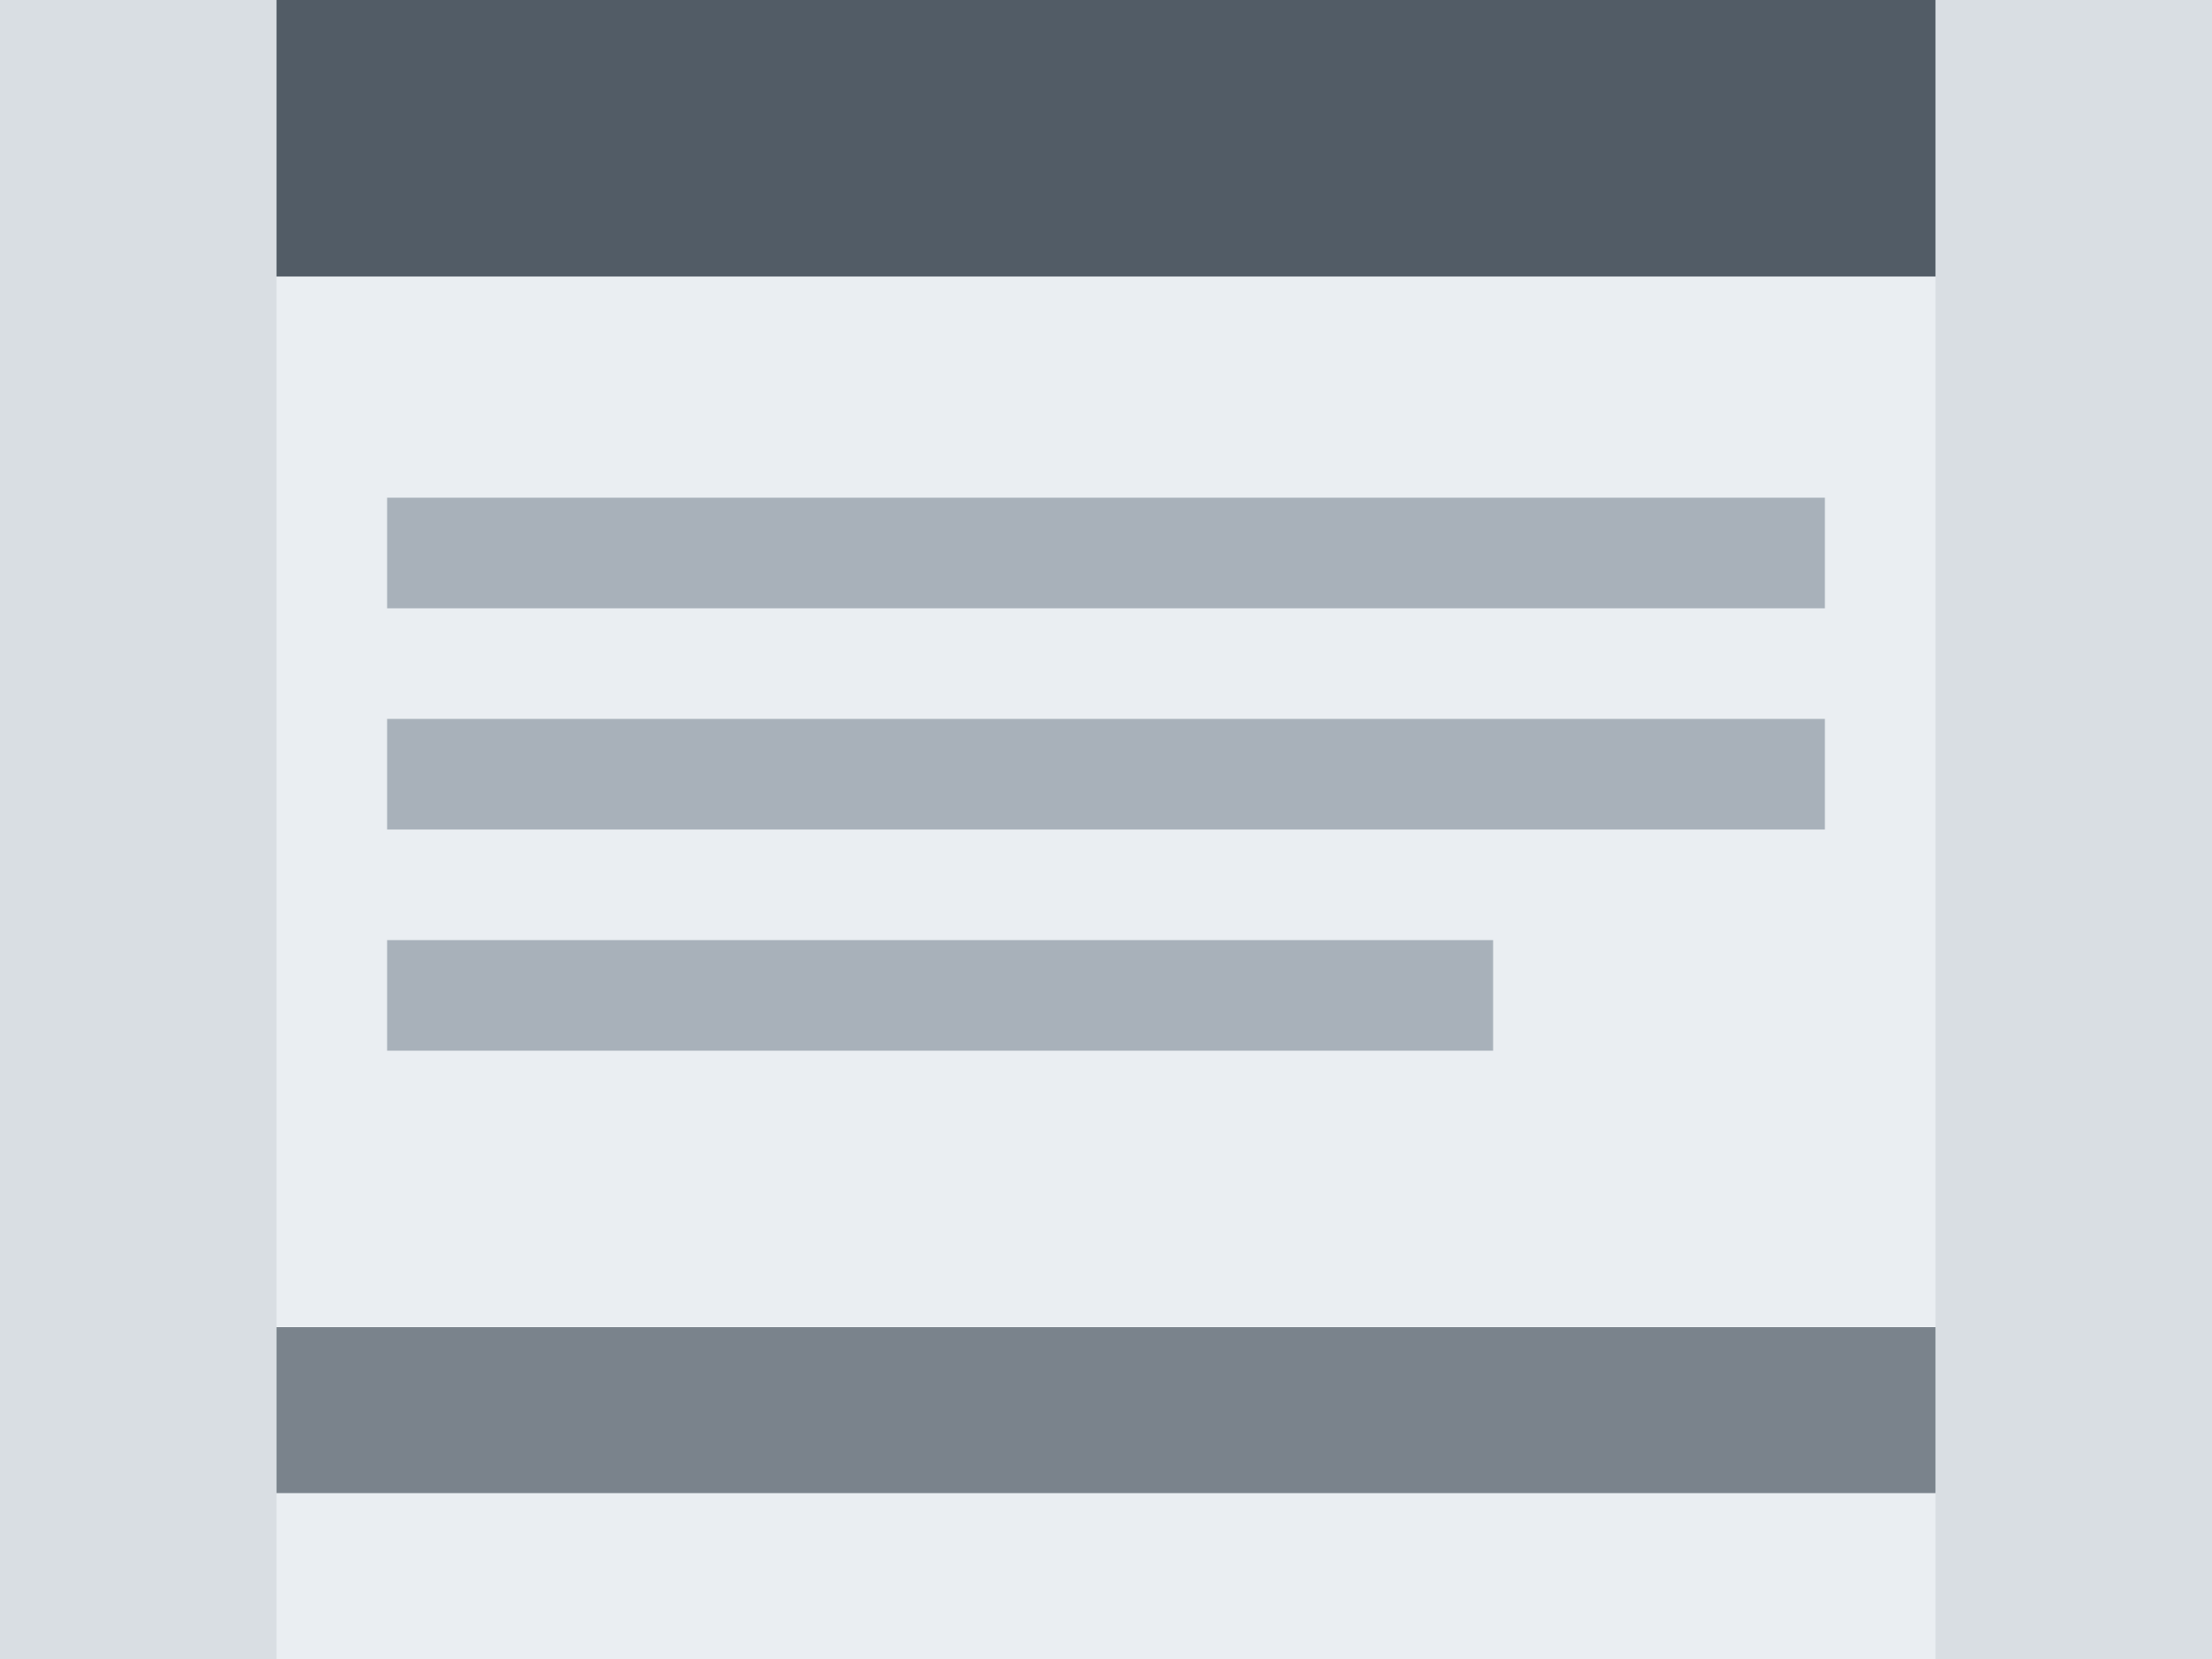
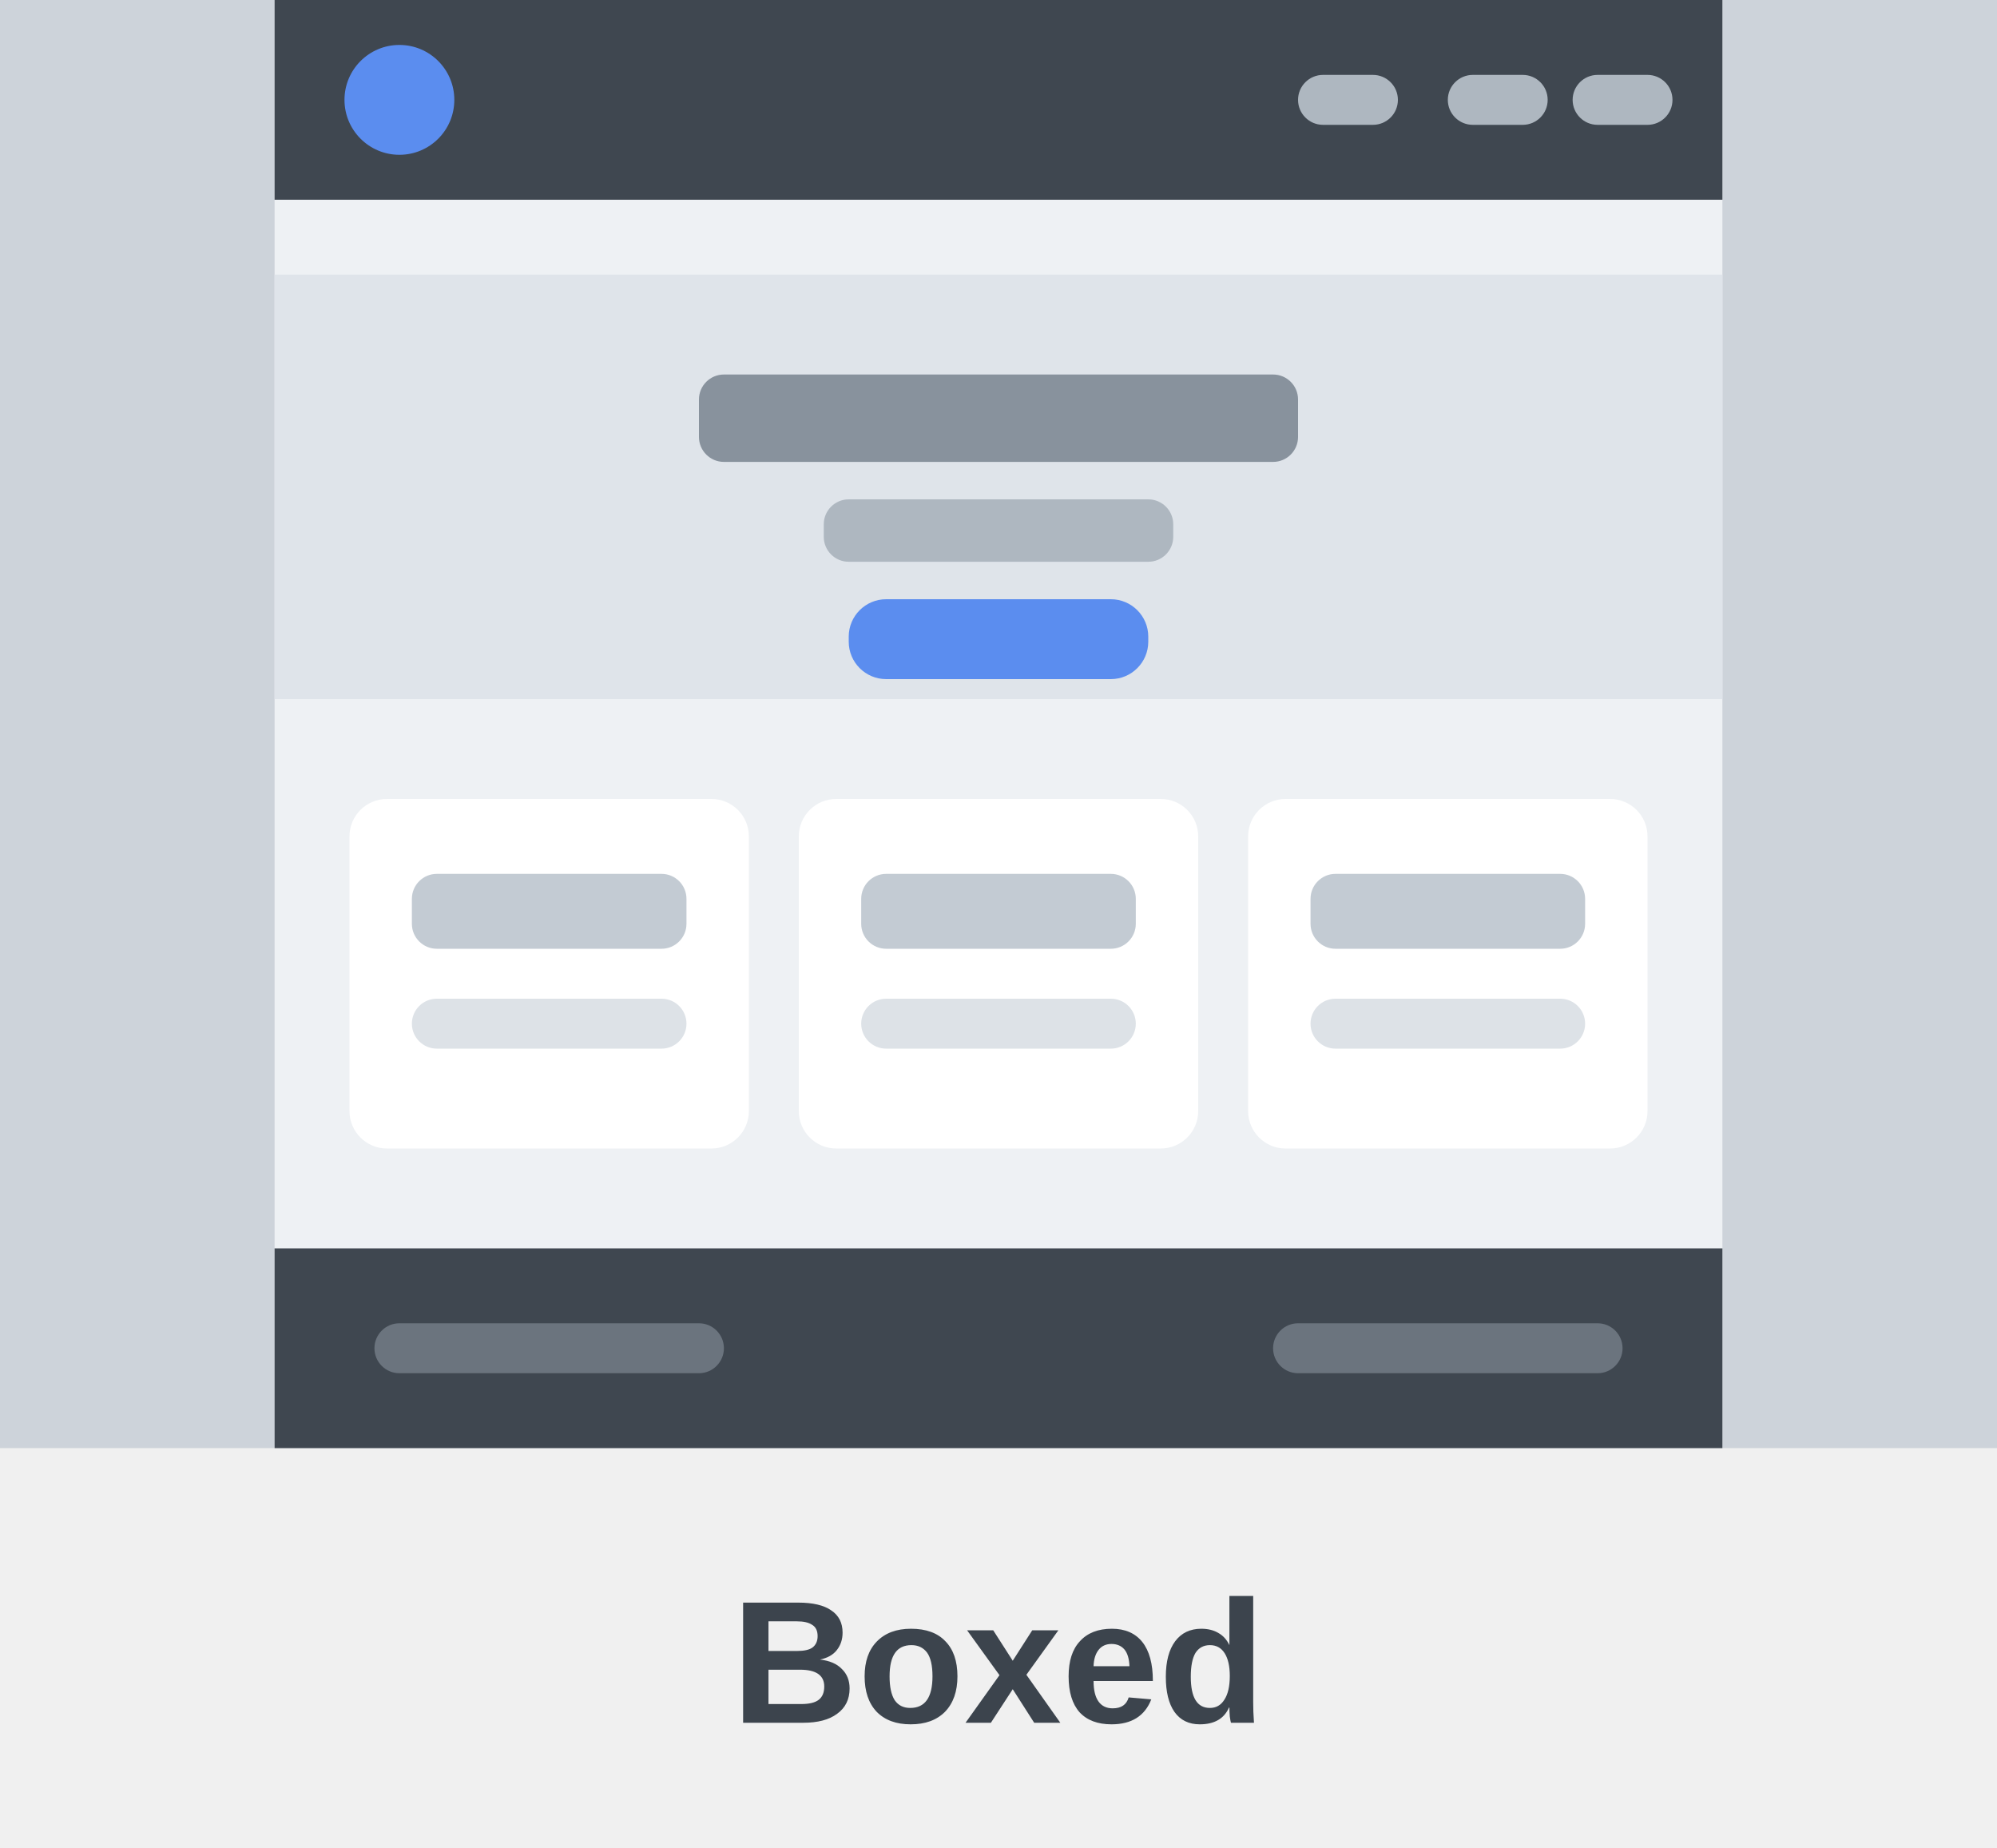
- <svg xmlns="http://www.w3.org/2000/svg" viewBox="0 0 80 60" preserveAspectRatio="xMidYMid meet">
-   <rect width="80" height="60" fill="#d9dee3" />
-   <rect x="10" y="0" width="60" height="60" fill="#eaeef2" />
-   <rect x="10" y="0" width="60" height="10" fill="#525c66" />
-   <rect x="14" y="18" width="52" height="4" fill="#a8b1ba" />
-   <rect x="14" y="26" width="52" height="4" fill="#a8b1ba" />
-   <rect x="14" y="34" width="40" height="4" fill="#a8b1ba" />
-   <rect x="10" y="48" width="60" height="6" fill="#7a838c" />
+ <svg xmlns="http://www.w3.org/2000/svg" viewBox="0 0 80 74" preserveAspectRatio="xMidYMid meet">
+   <rect width="80" height="58" fill="#cdd3da" />
+   <rect x="11" y="0" width="58" height="58" fill="#eef1f4" />
+   <rect x="11" y="0" width="58" height="8" fill="#3f4750" />
+   <circle cx="16" cy="4" r="2.2" fill="#5b8def" />
+   <rect x="52" y="3" width="4" height="2" rx="1" fill="#aeb7c0" />
+   <rect x="58" y="3" width="4" height="2" rx="1" fill="#aeb7c0" />
+   <rect x="63" y="3" width="4" height="2" rx="1" fill="#aeb7c0" />
+   <rect x="11" y="11" width="58" height="17" fill="#dfe4ea" />
+   <rect x="28" y="15" width="24" height="3.5" rx="1" fill="#88929d" />
+   <rect x="33" y="20" width="14" height="2.5" rx="1" fill="#aeb7c0" />
+   <rect x="34" y="24" width="12" height="3.2" rx="1.5" fill="#5b8def" />
+   <rect x="14" y="32" width="16" height="14" rx="1.5" fill="#ffffff" />
+   <rect x="32" y="32" width="16" height="14" rx="1.5" fill="#ffffff" />
+   <rect x="50" y="32" width="16" height="14" rx="1.5" fill="#ffffff" />
+   <rect x="16.5" y="35" width="11" height="3" rx="1" fill="#c3cbd3" />
+   <rect x="34.5" y="35" width="11" height="3" rx="1" fill="#c3cbd3" />
+   <rect x="52.5" y="35" width="11" height="3" rx="1" fill="#c3cbd3" />
+   <rect x="16.5" y="40" width="11" height="2" rx="1" fill="#dde2e7" />
+   <rect x="34.5" y="40" width="11" height="2" rx="1" fill="#dde2e7" />
+   <rect x="52.5" y="40" width="11" height="2" rx="1" fill="#dde2e7" />
+   <rect x="11" y="50" width="58" height="8" fill="#3f4750" />
+   <rect x="15" y="53" width="14" height="2" rx="1" fill="#6b747e" />
+   <rect x="51" y="53" width="14" height="2" rx="1" fill="#6b747e" />
+   <text x="40" y="69" text-anchor="middle" font-family="Arial, Helvetica, sans-serif" font-size="7" font-weight="600" fill="#3c444d">Boxed</text>
</svg>
